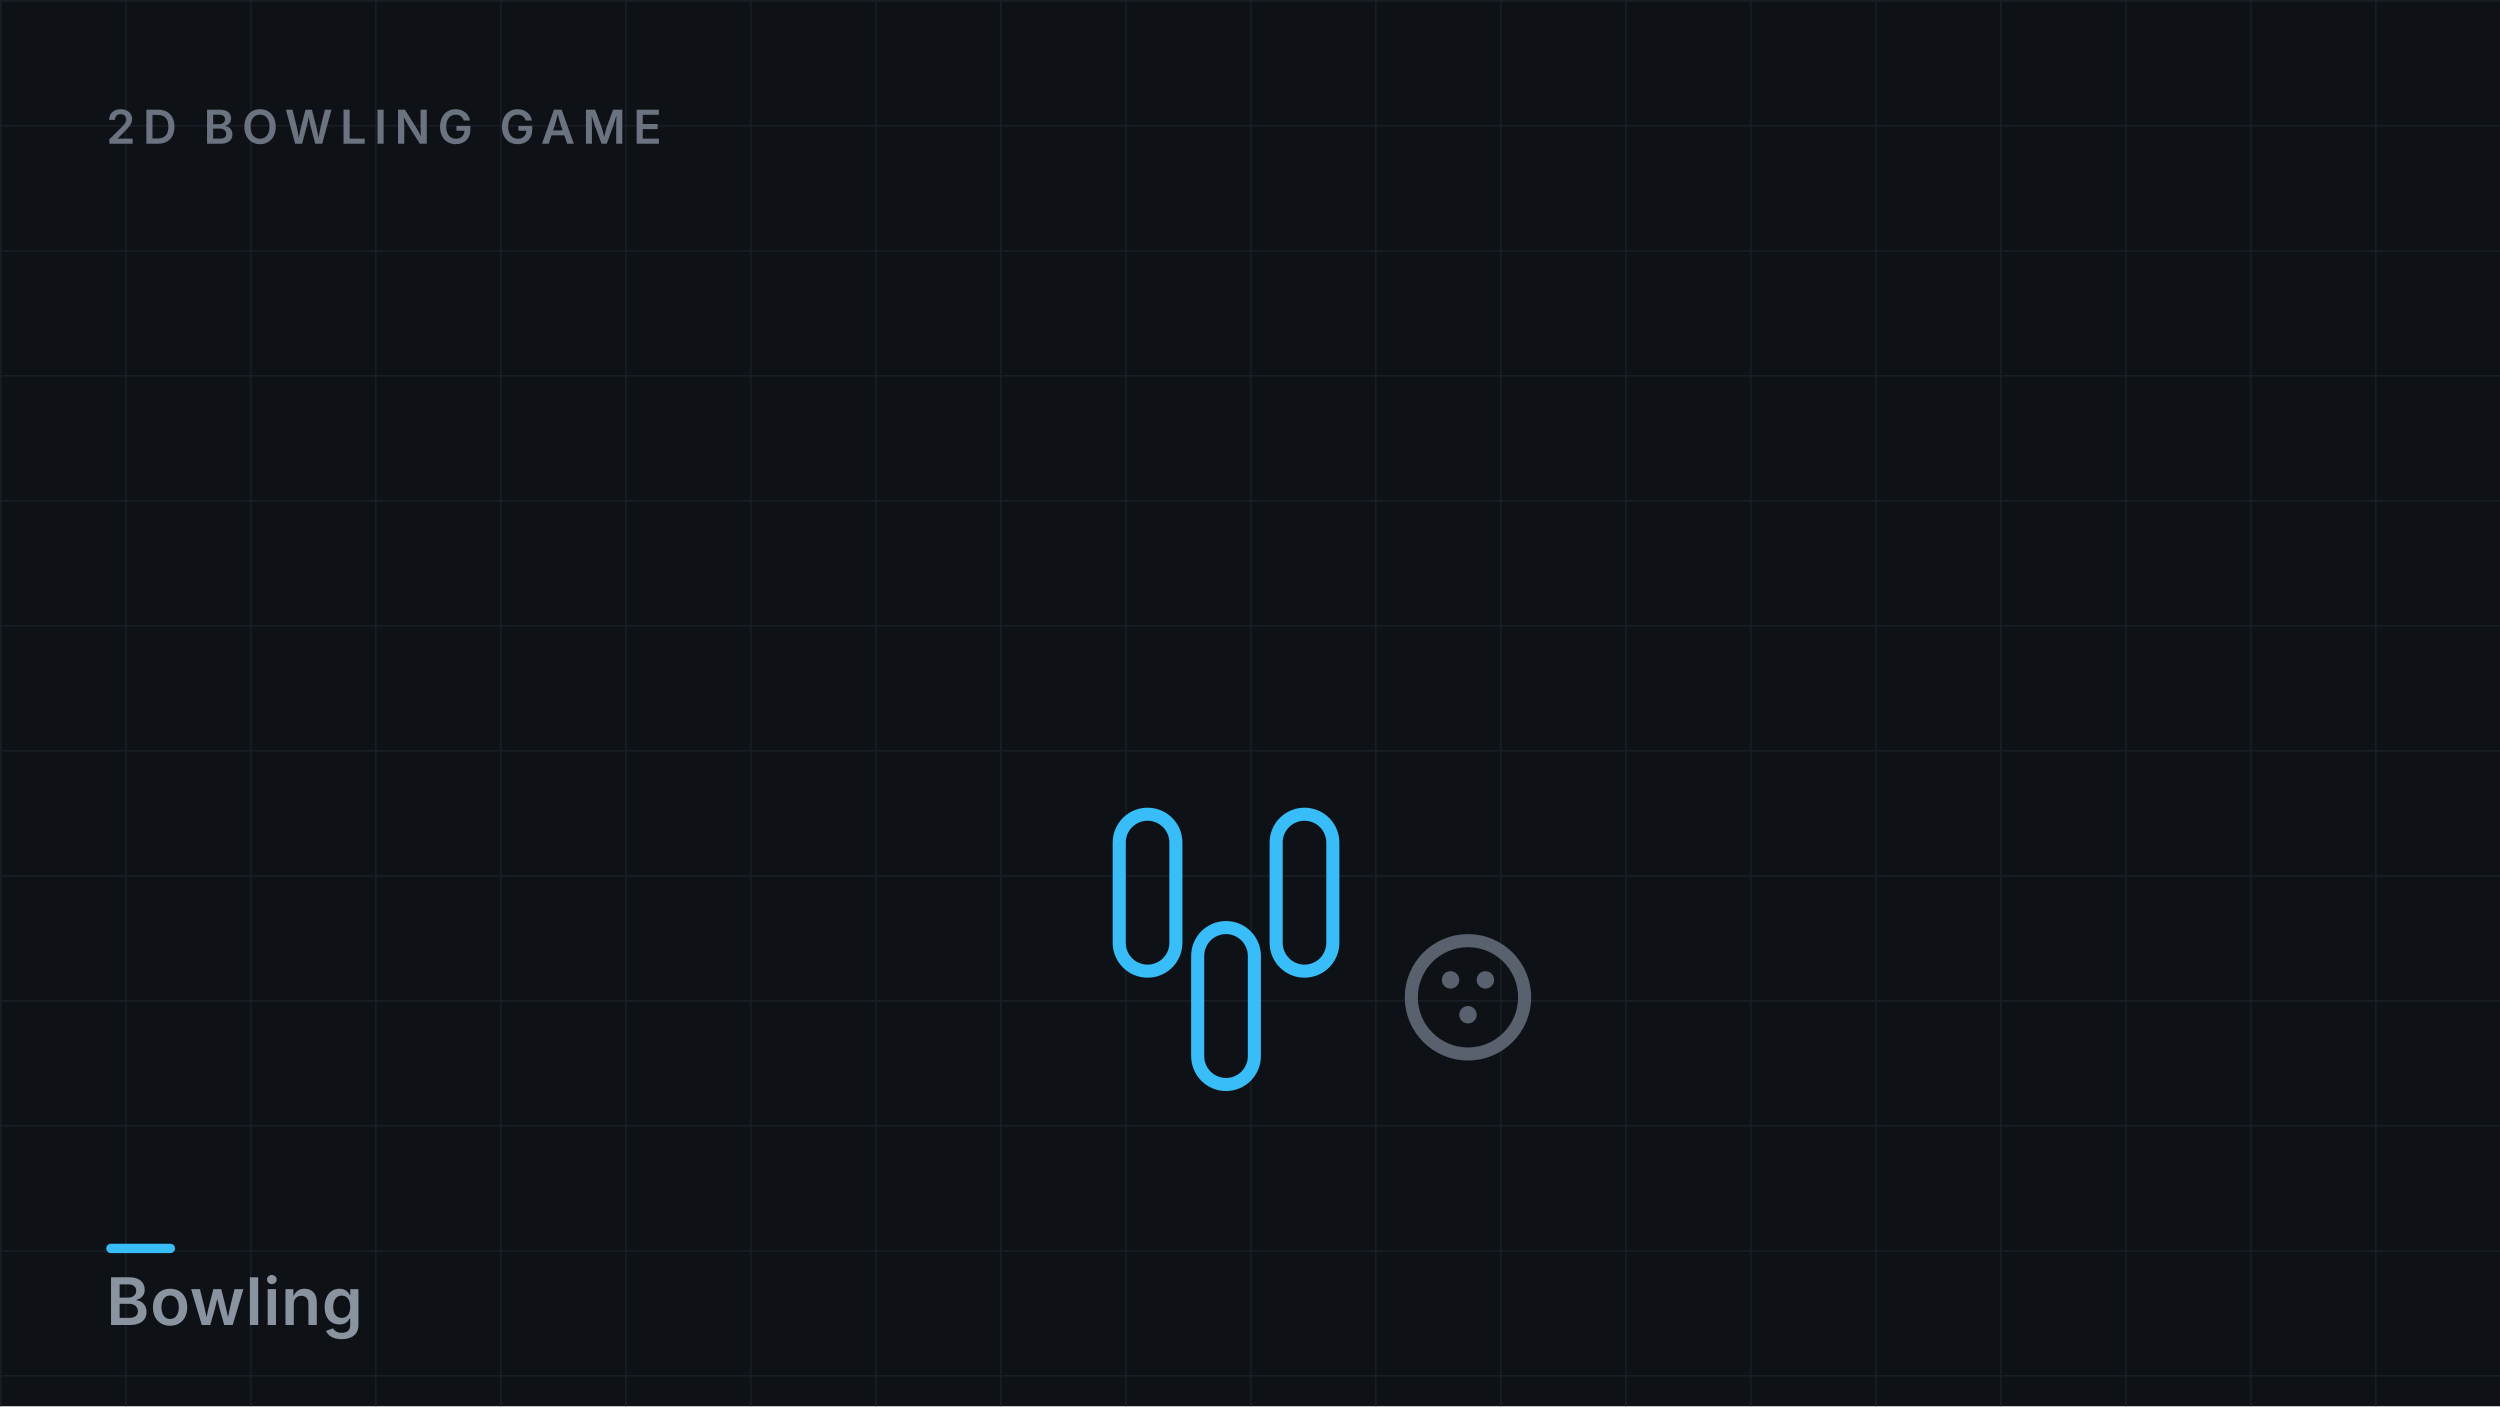
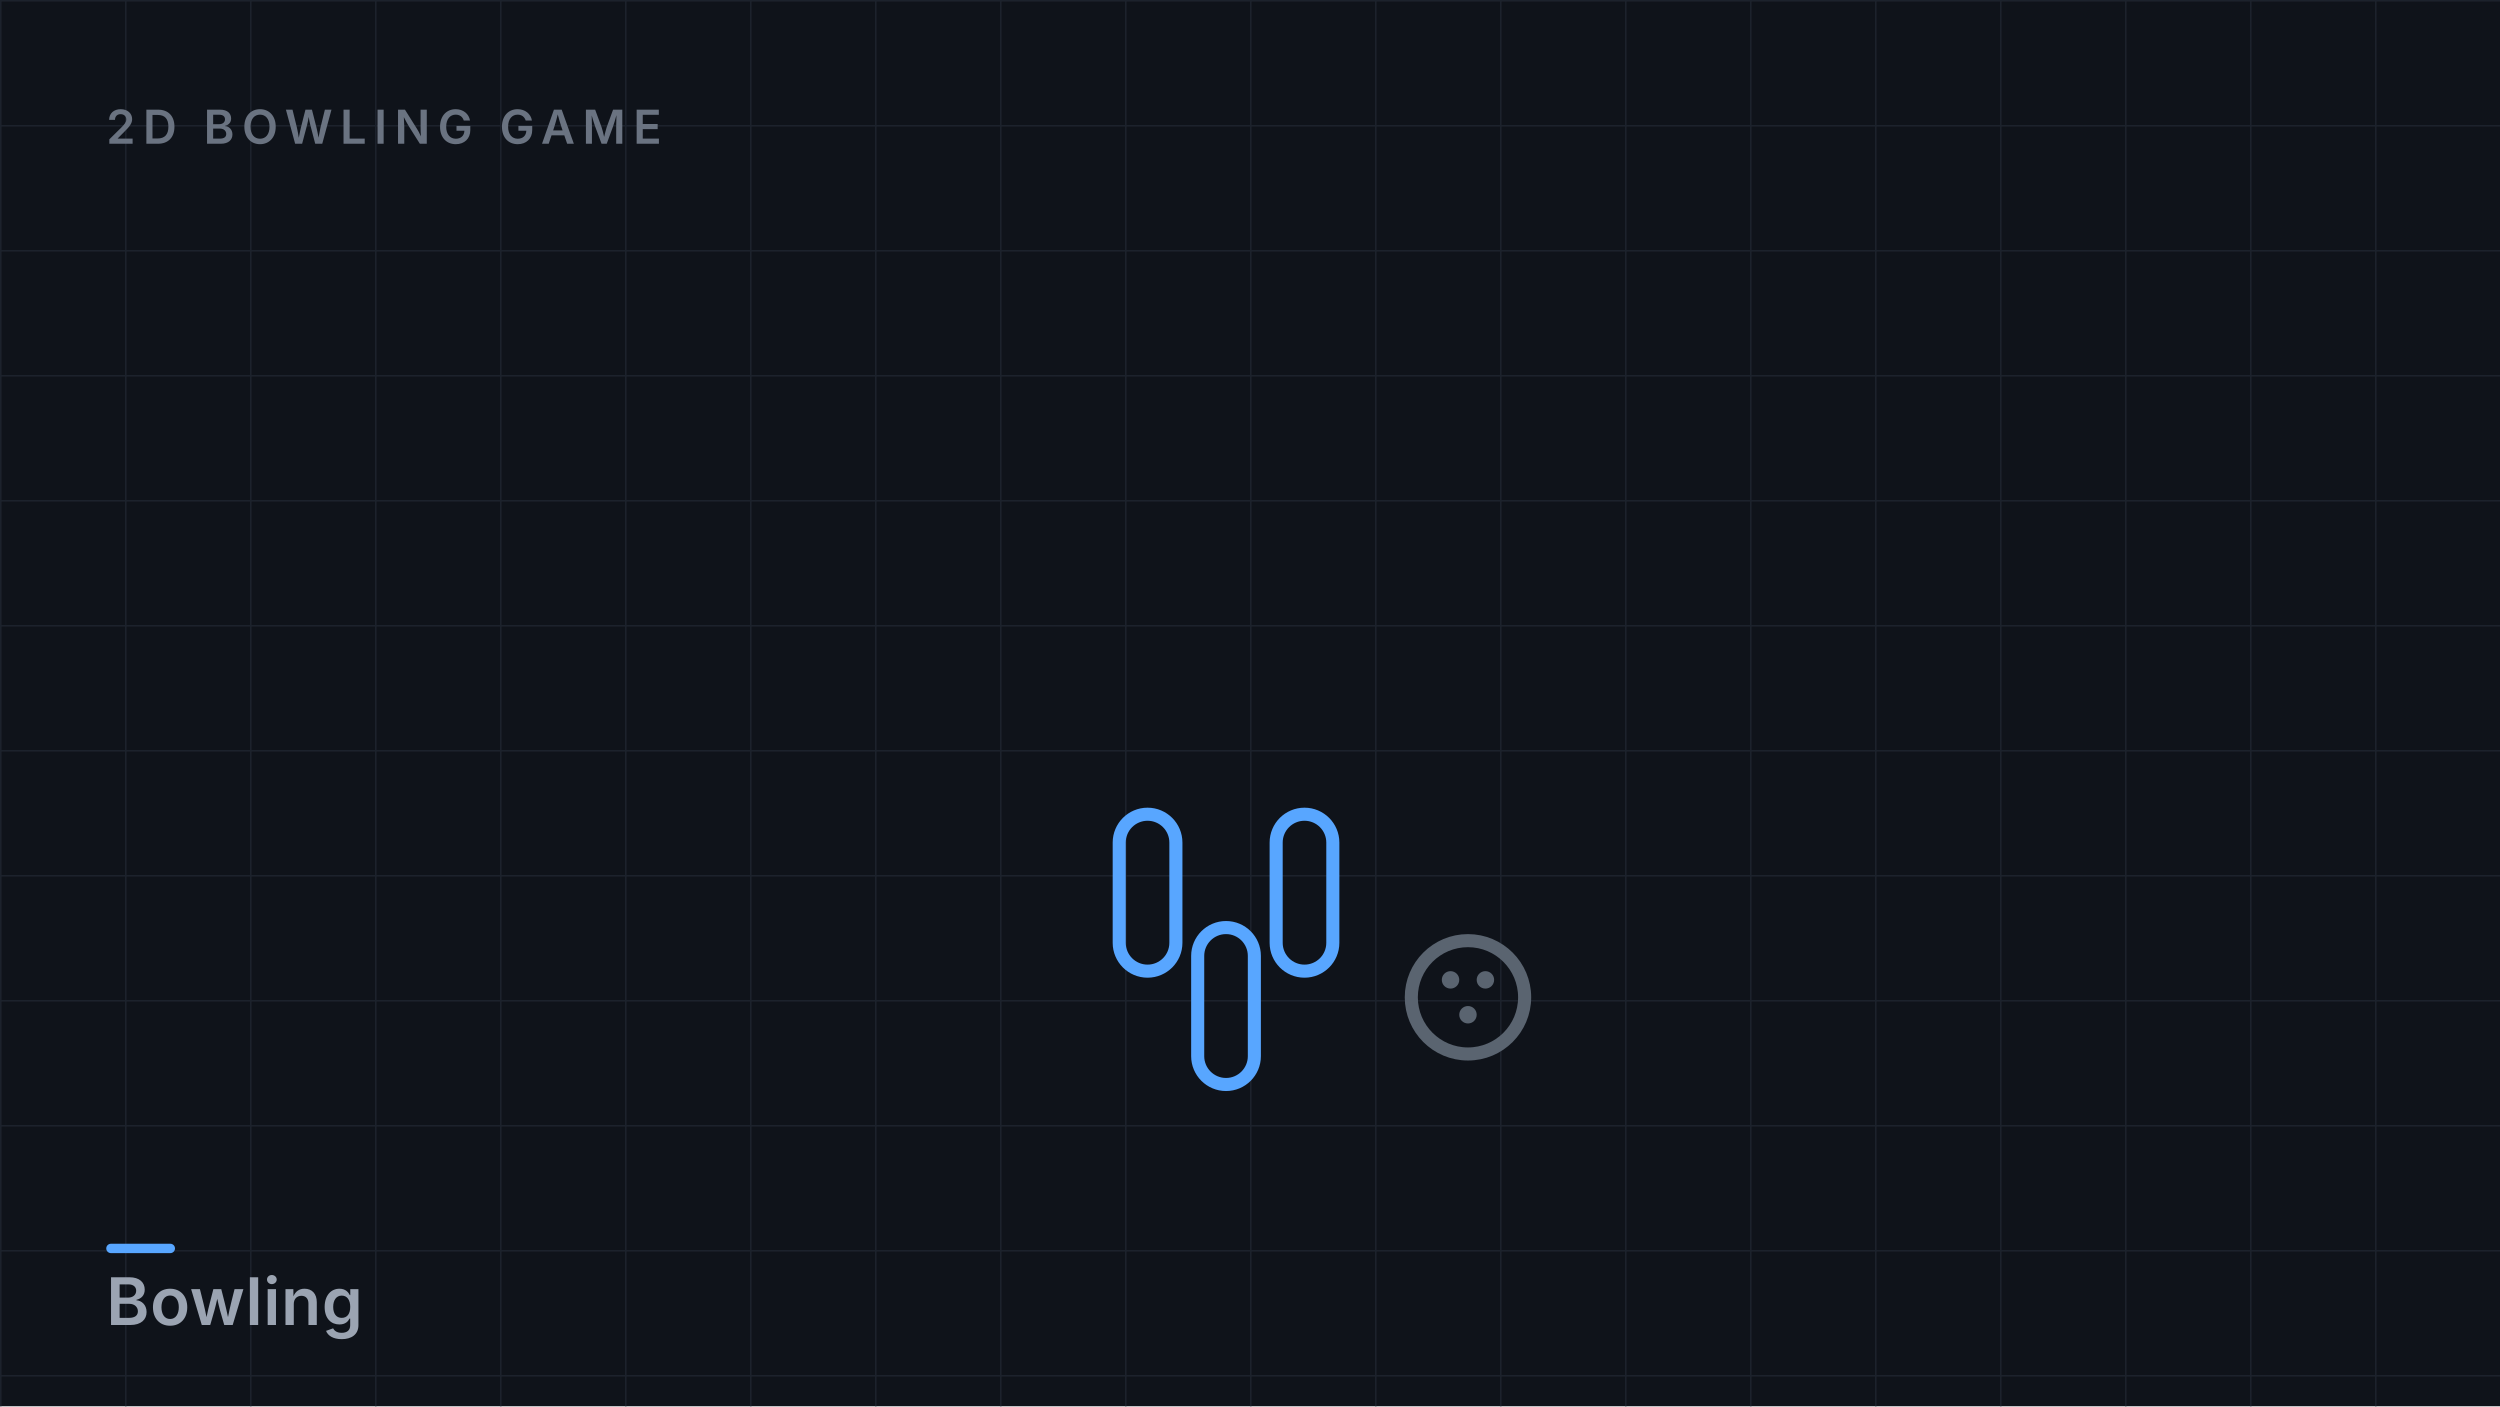
<svg xmlns="http://www.w3.org/2000/svg" viewBox="0 0 800 450" role="img" aria-label="Bowling">
  <defs>
    <pattern id="g" width="40" height="40" patternUnits="userSpaceOnUse">
-       <path d="M40 0H0V40" fill="none" stroke="#191E26" stroke-width="1" />
+       <path d="M40 0H0V40" fill="none" stroke="#1C222C" stroke-width="1" />
    </pattern>
  </defs>
-   <rect width="800" height="450" fill="#0E1116" />
+   <rect width="800" height="450" fill="#0F131A" />
  <rect width="800" height="450" fill="url(#g)" />
-   <text x="34" y="46" fill="#6B7280" font-family="Inter, system-ui, sans-serif" font-size="15" font-weight="600" letter-spacing="2.4">2D BOWLING GAME</text>
+   <text x="34" y="46" fill="#6A7381" font-family="Inter, system-ui, sans-serif" font-size="15" font-weight="600" letter-spacing="2.4">2D BOWLING GAME</text>
  <g transform="translate(260.5 135.0) scale(1.395)">
-     <rect x="88" y="116" width="13" height="36" rx="6.5" fill="none" stroke="#38BDF8" stroke-width="3" />
-     <rect x="70" y="90" width="13" height="36" rx="6.5" fill="none" stroke="#38BDF8" stroke-width="3" />
-     <rect x="106" y="90" width="13" height="36" rx="6.5" fill="none" stroke="#38BDF8" stroke-width="3" />
-     <circle cx="150" cy="132" r="13" fill="none" stroke="#59616E" stroke-width="3" />
-     <circle cx="146" cy="128" r="2" fill="#59616E" />
-     <circle cx="154" cy="128" r="2" fill="#59616E" />
-     <circle cx="150" cy="136" r="2" fill="#59616E" />
+     <rect x="88" y="116" width="13" height="36" rx="6.5" fill="none" stroke="#58A6FF" stroke-width="3" />
+     <rect x="70" y="90" width="13" height="36" rx="6.5" fill="none" stroke="#58A6FF" stroke-width="3" />
+     <rect x="106" y="90" width="13" height="36" rx="6.5" fill="none" stroke="#58A6FF" stroke-width="3" />
+     <circle cx="150" cy="132" r="13" fill="none" stroke="#5A6470" stroke-width="3" />
+     <circle cx="146" cy="128" r="2" fill="#5A6470" />
+     <circle cx="154" cy="128" r="2" fill="#5A6470" />
+     <circle cx="150" cy="136" r="2" fill="#5A6470" />
  </g>
-   <rect x="34" y="398" width="22" height="3" rx="1.5" fill="#38BDF8" />
-   <text x="34" y="424" fill="#8A93A0" font-family="Inter, system-ui, sans-serif" font-size="21" font-weight="600" letter-spacing="0.2">Bowling</text>
+   <rect x="34" y="398" width="22" height="3" rx="1.5" fill="#58A6FF" />
+   <text x="34" y="424" fill="#9BA4B2" font-family="Inter, system-ui, sans-serif" font-size="21" font-weight="600" letter-spacing="0.2">Bowling</text>
</svg>
